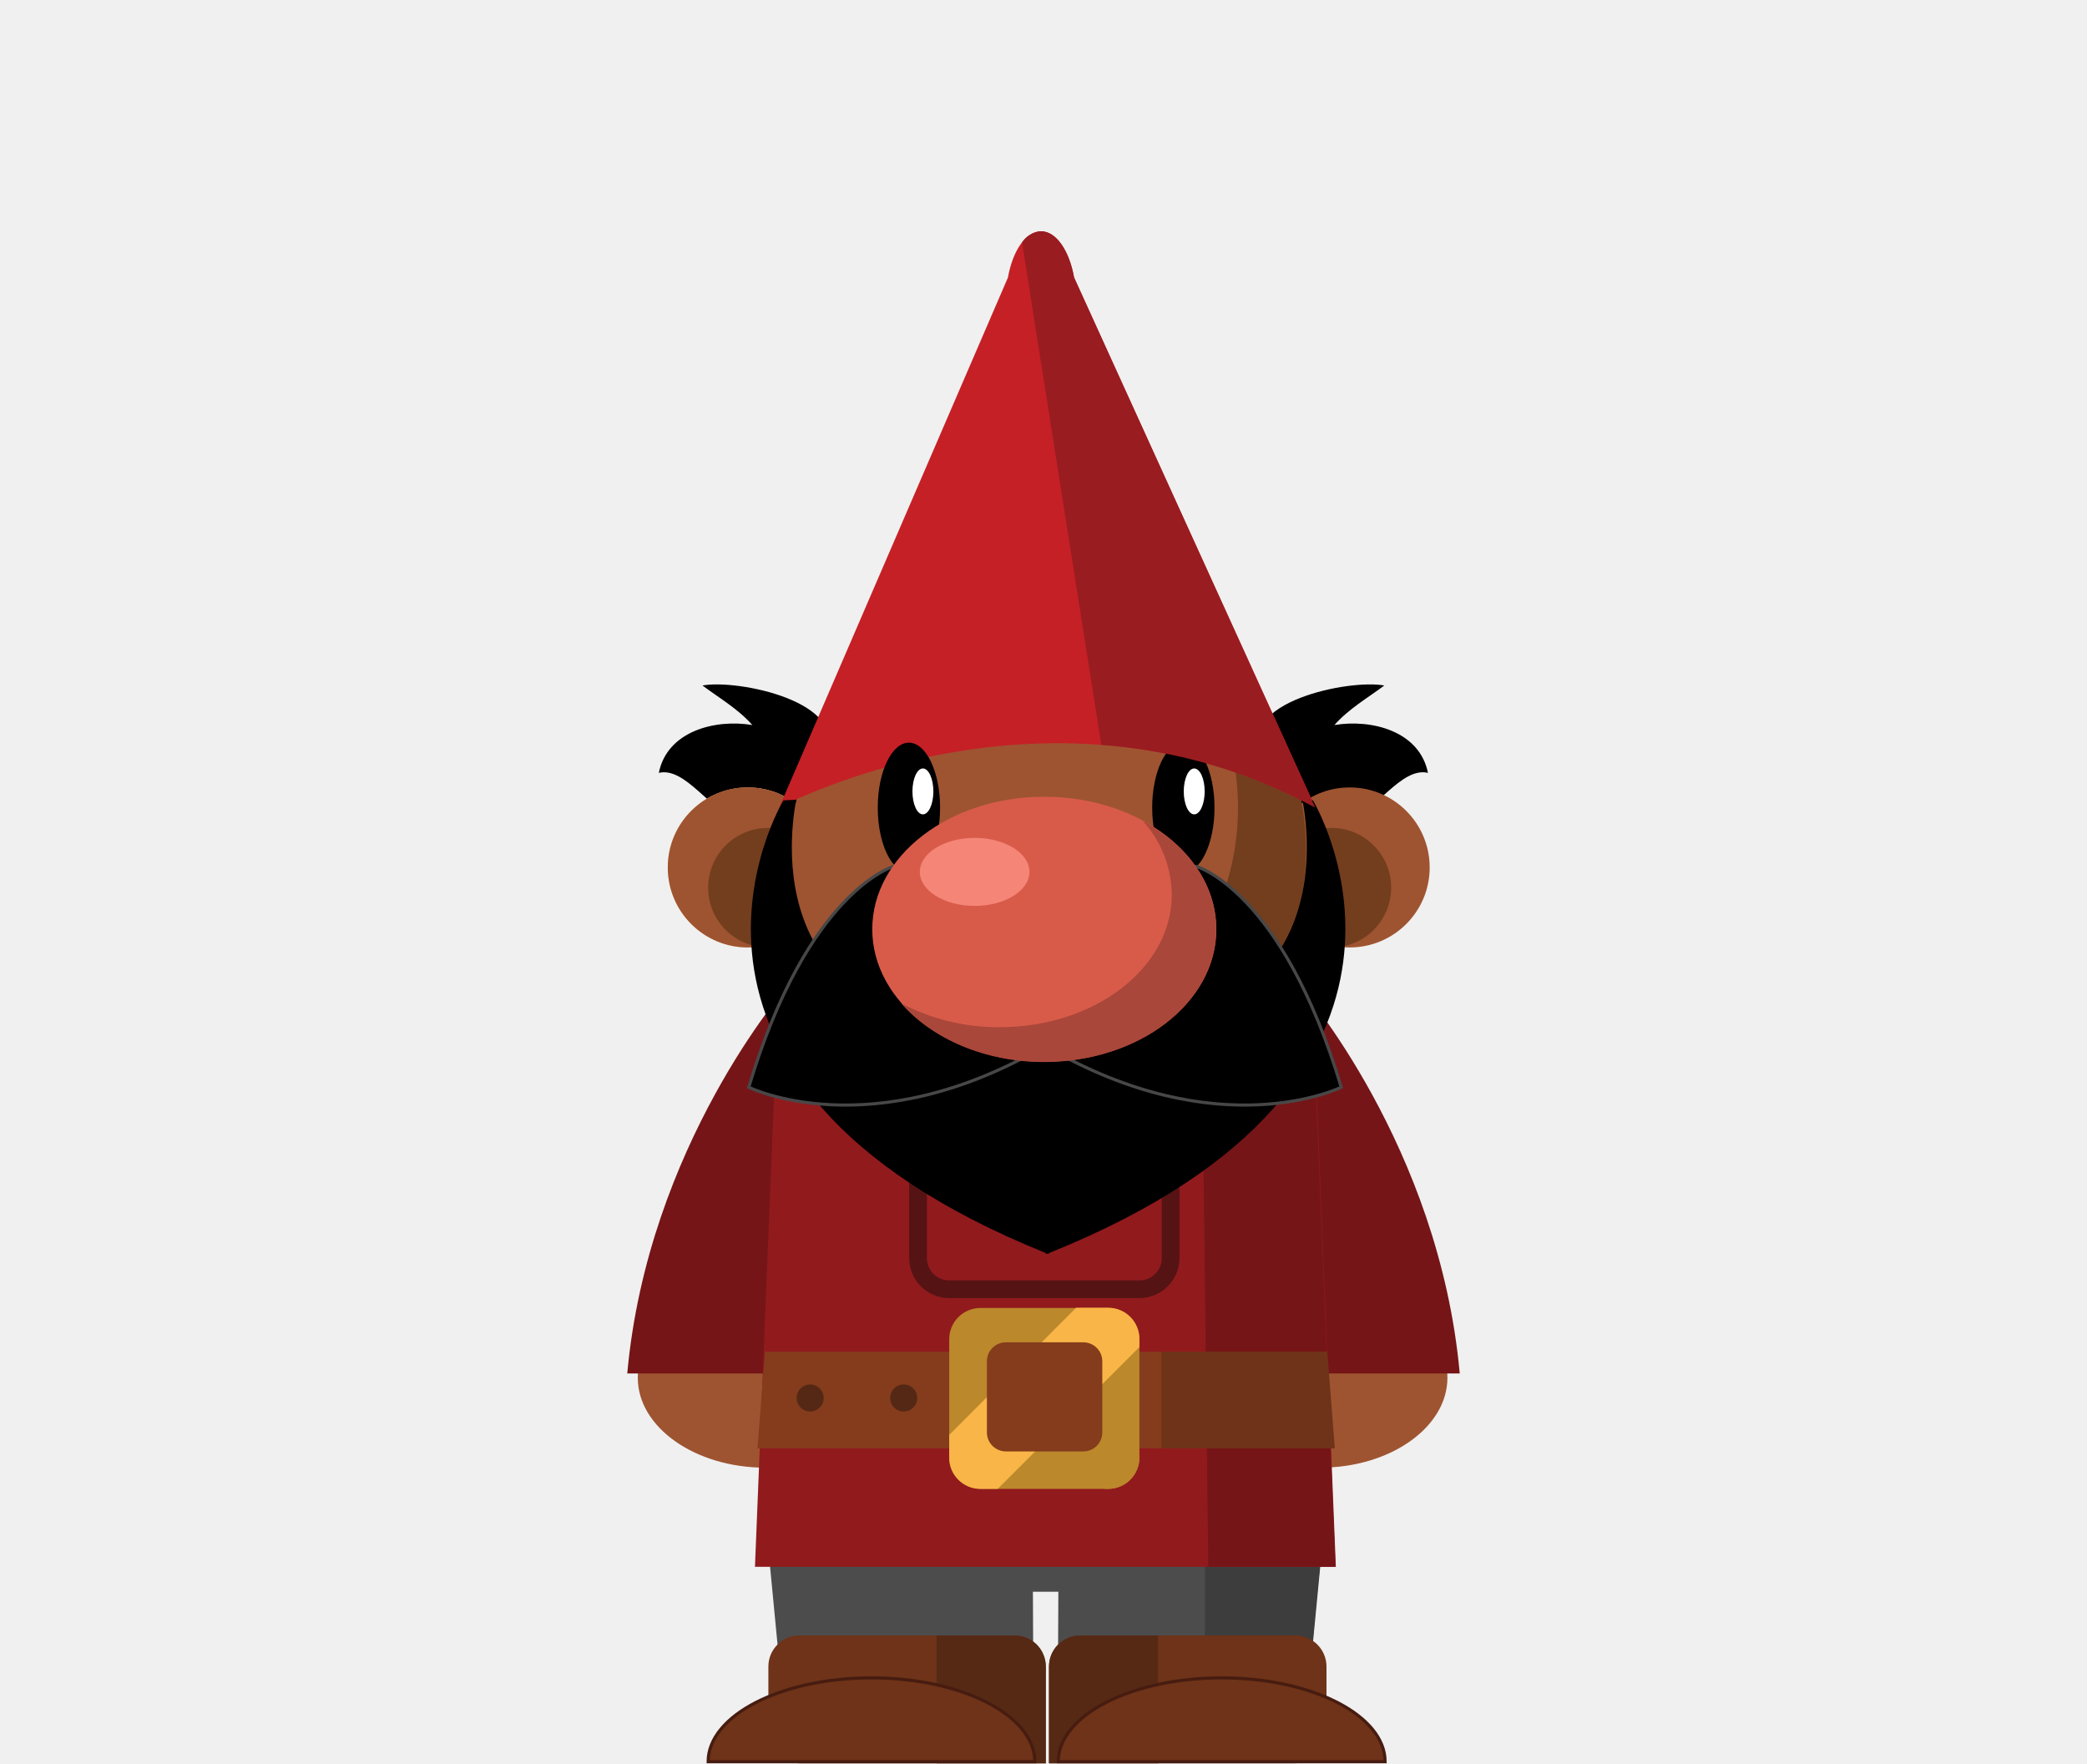
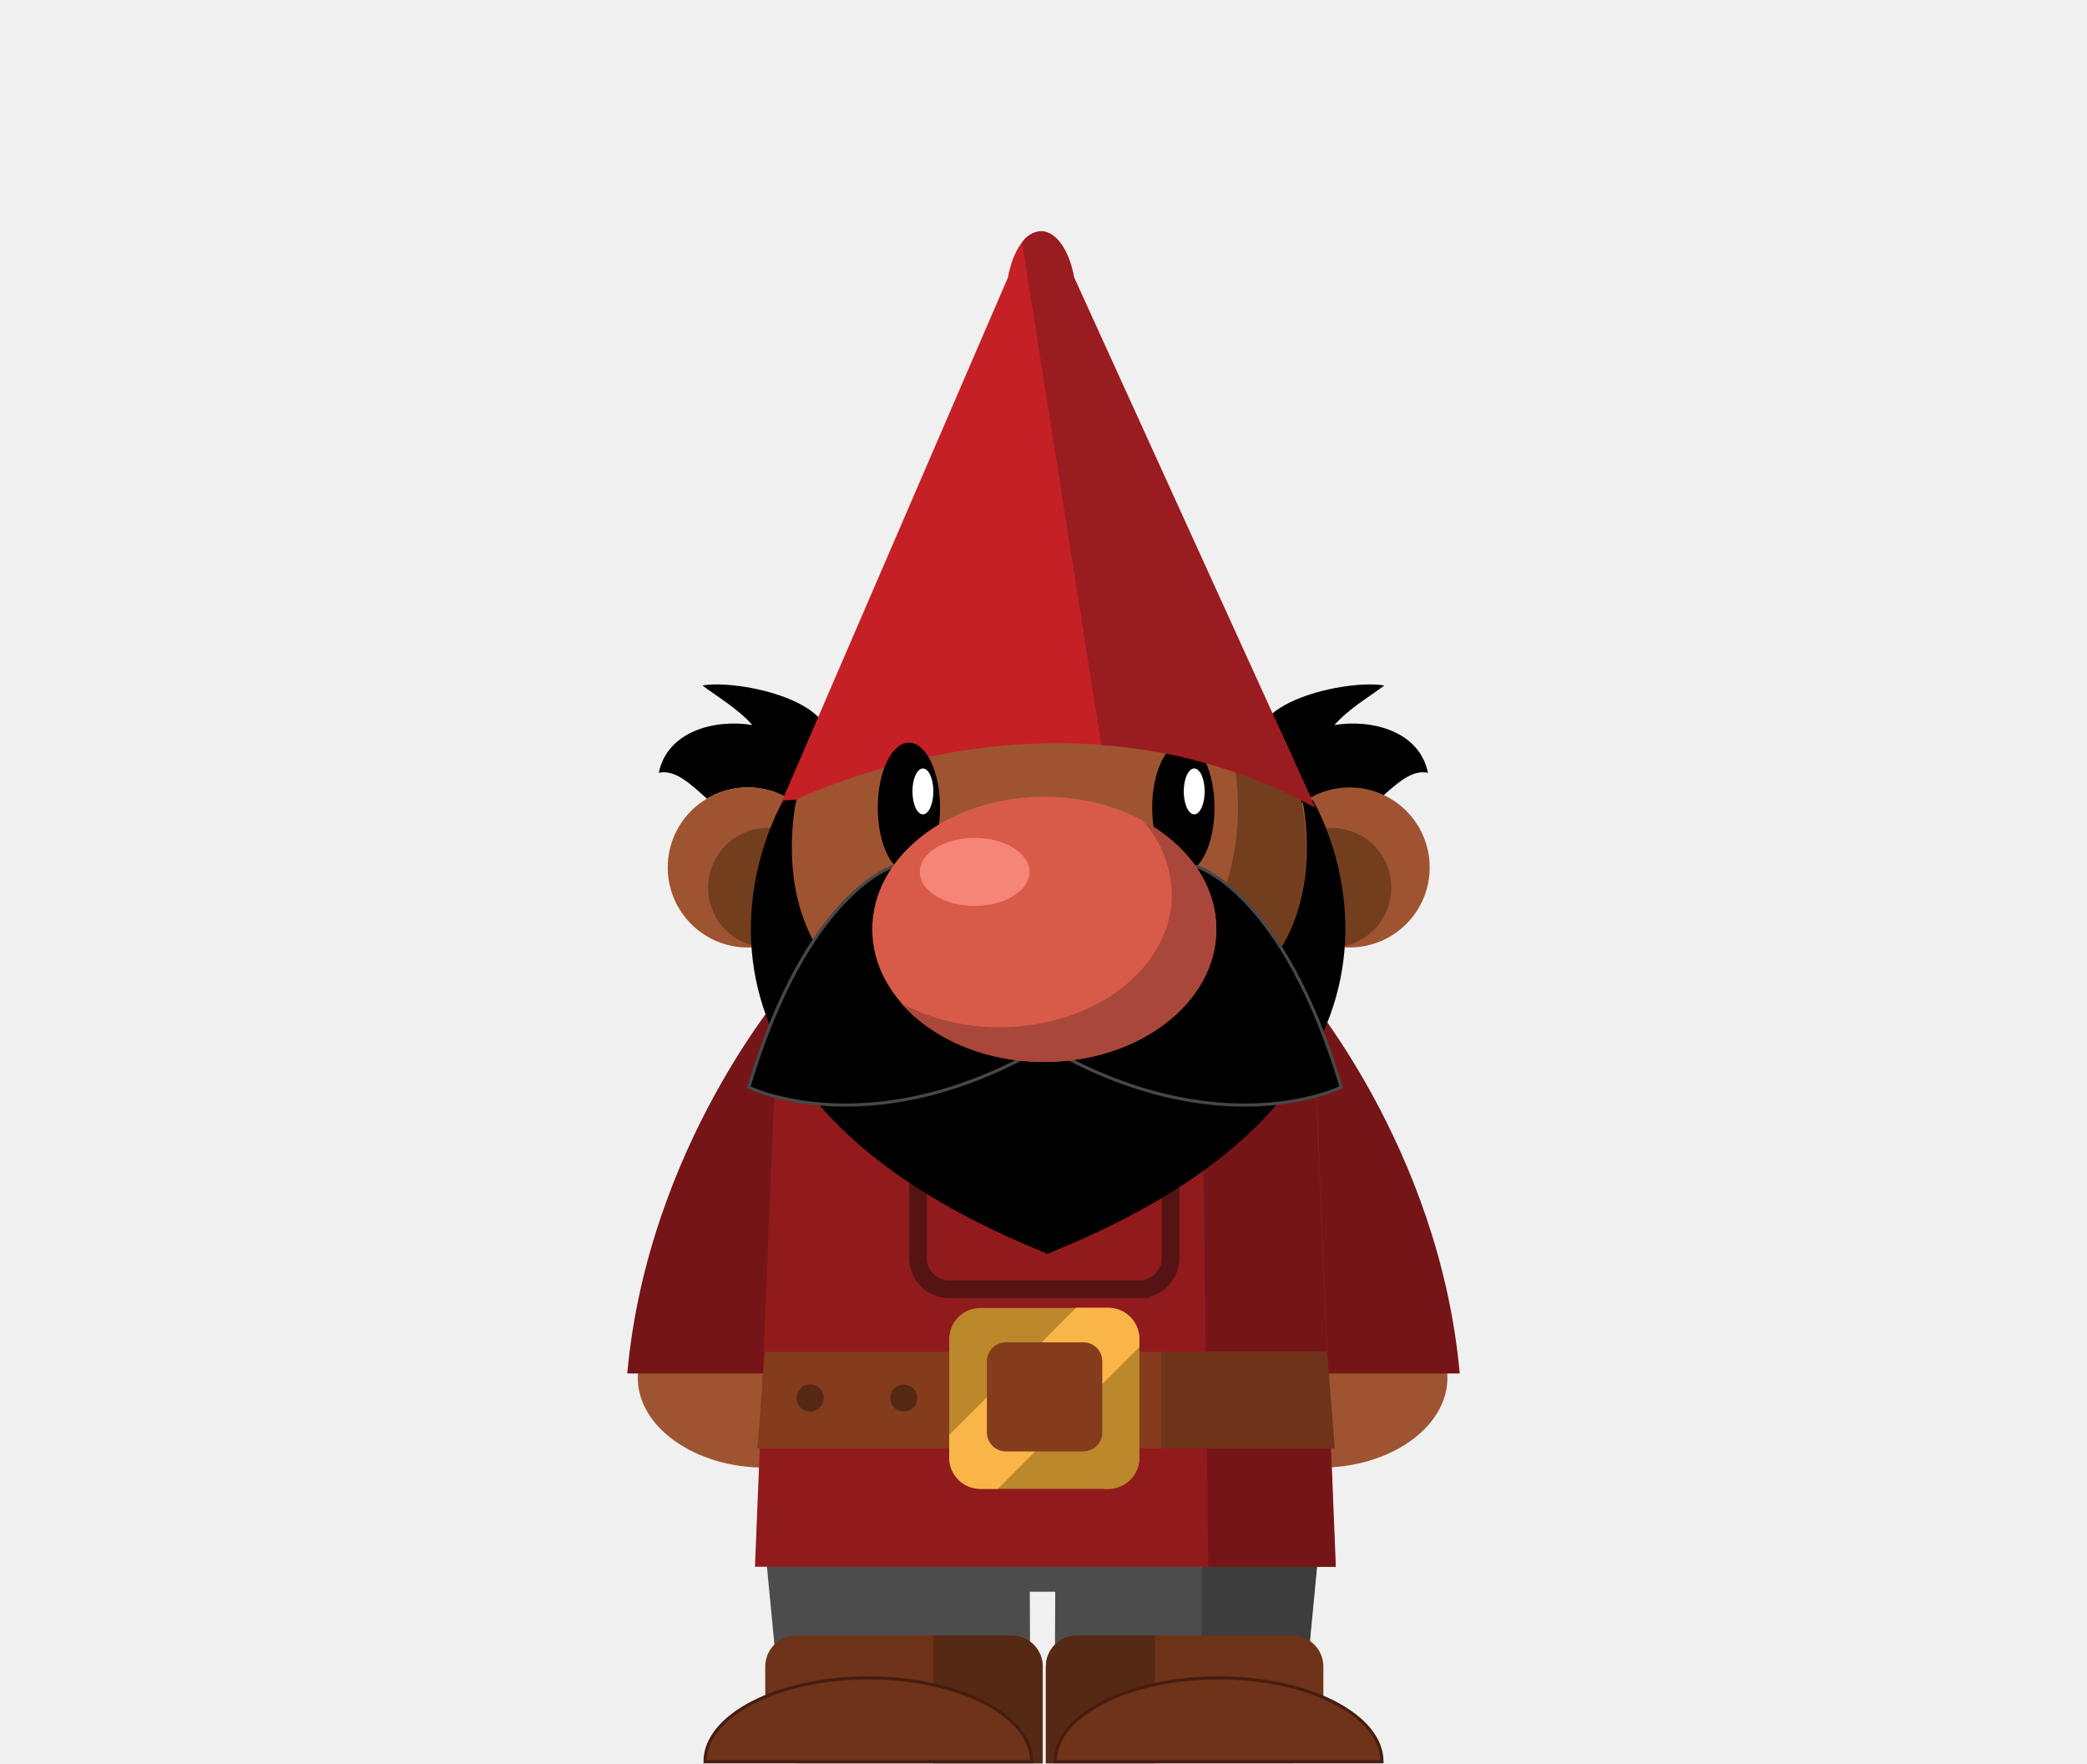
- <svg xmlns="http://www.w3.org/2000/svg" data-name="Capa 1" viewBox="0 0 361 305">
-   <path d="M218.23 130.44c-4.31-9 15.1-13 21.22-11.87-2.88 2.16-6.12 4-8.63 6.84 6.47-1.08 14.74 1.07 16.18 8.27-4.68-1.08-9 6.83-13.67 7.91-6.11 1.43-14.38-3.24-15.46-9.35M142.72 130.44c4.32-9-15.1-13-21.21-11.87 2.88 2.16 6.11 4 8.63 6.84-6.47-1.08-14.74 1.07-16.18 8.27 4.67-1.08 9 6.83 13.66 7.91 6.11 1.43 14.38-3.24 15.46-9.35" />
-   <circle cx="129.35" cy="150.04" r="13.84" fill="#fcc184" />
-   <circle cx="129.35" cy="150.04" r="13.84" fill="#9e5431" />
-   <path d="M134.37 143.33a9.42 9.42 0 0 0-1.51-.13 10.34 10.34 0 1 0 3.41 20.09c-3.13-6.08-3.27-13.04-1.9-19.96z" fill="#733e1e" />
-   <path d="M228.37 222.76c12.18 0 22 7 22 15.55s-9.87 15.55-22 15.55z" fill="#9e5431" />
-   <path d="M224.94 170.75s24 27.45 27.56 66.82h-28.44" fill="#751517" />
-   <path d="M132.37 222.76c-12.17 0-22.05 7-22.05 15.55s9.88 15.55 22.05 15.55z" fill="#9e5431" />
-   <path d="M136.06 170.75s-24 27.45-27.56 66.82h28.19" fill="#751517" />
-   <path fill="#4c4c4d" d="M204 260.76h-71.78l3.21 33.44h43.32l-.08-18.88h4.4l-.09 18.88h43.08l3.22-33.44H204z" />
-   <path fill="#3d3d3d" d="M208.42 260.76v33.44h17.72l3.21-33.44h-20.93z" />
-   <path fill="#911a1d" d="M231.07 271.01H130.59l4.26-105.17h91.96l4.26 105.17z" />
-   <circle cx="181.4" cy="147.04" r="44.49" fill="#9e5431" />
-   <circle cx="233.46" cy="150.04" r="13.84" fill="#9e5431" />
-   <path d="M198.79 106.07a44.5 44.5 0 0 1-46.51 74.6 44.5 44.5 0 1 0 46.51-74.6zM228.78 143.33a9.54 9.54 0 0 1 1.52-.13 10.34 10.34 0 0 1 0 20.68 10.45 10.45 0 0 1-3.42-.59c3.12-6.08 3.26-13.04 1.9-19.96z" fill="#733e1e" />
-   <path d="M185.79 48c-.84-4.66-3.09-8-5.72-8s-4.89 3.35-5.72 8l-39.58 91.7s46.57-25.08 92.77 0z" fill="#c52026" />
+ <svg xmlns="http://www.w3.org/2000/svg" id="Layer_1" data-name="Layer 1" viewBox="0 0 361 305">
+   <path d="M203.46,260.76H131.68l3.21,33.44h43.32l-.08-18.88h4.4l-.09,18.88h43.08l3.22-33.44Z" style="fill:#4c4c4d" />
+   <path d="M207.88,260.76V294.2H225.6l3.21-33.44Z" style="fill:#3d3d3d" />
+   <path d="M186.3,282.88h37.22a5.39,5.39,0,0,1,5.39,5.39h0V299.6a5.39,5.39,0,0,1-5.39,5.39H180.91V288.27a5.39,5.39,0,0,1,5.39-5.39Z" style="fill:#6e3318" />
+   <path d="M186.3,282.88h13.49V305H180.91V288.27a5.39,5.39,0,0,1,5.39-5.39Z" style="fill:#562915" />
+   <path d="M210.78,290.22c15.62,0,28.27,6.49,28.27,14.5H182.51c0-8,12.66-14.5,28.27-14.5Z" style="fill:#6e3318;stroke:#471c10;stroke-miterlimit:10;stroke-width:0.539px" />
+   <path d="M175,282.88H137.76a5.39,5.39,0,0,0-5.39,5.39h0V299.6a5.39,5.39,0,0,0,5.38,5.4h42.62V288.27a5.39,5.39,0,0,0-5.39-5.39Z" style="fill:#6e3318" />
+   <path d="M175,282.88H161.46V305h18.88V288.27a5.39,5.39,0,0,0-5.36-5.39Z" style="fill:#562915" />
+   <path d="M150.22,290.22c-15.62,0-28.27,6.49-28.27,14.5h56.51C178.46,296.71,165.83,290.22,150.22,290.22Z" style="fill:#6e3318;stroke:#471c10;stroke-miterlimit:10;stroke-width:0.539px" />
+   <path d="M218.23,130.44c-4.31-9,15.1-13,21.22-11.87-2.88,2.16-6.12,4-8.63,6.84,6.47-1.08,14.74,1.07,16.18,8.27-4.68-1.08-9,6.83-13.67,7.91-6.11,1.43-14.38-3.24-15.46-9.35m-75.15-1.8c4.32-9-15.1-13-21.21-11.87,2.88,2.16,6.11,4,8.63,6.84-6.47-1.08-14.74,1.07-16.18,8.27,4.67-1.08,9,6.83,13.66,7.91,6.11,1.43,14.38-3.24,15.46-9.35" />
+   <circle cx="129.35" cy="150.04" r="13.84" style="fill:#fcc184" />
+   <circle cx="129.35" cy="150.04" r="13.84" style="fill:#9e5431" />
+   <path d="M134.37,143.33a9.52,9.52,0,0,0-1.51-.13,10.34,10.34,0,0,0-.07,20.68,10.56,10.56,0,0,0,3.48-.59c-3.13-6.08-3.27-13-1.9-20Z" style="fill:#733e1e" />
+   <path d="M228.37,222.76c12.18,0,22,7,22,15.55s-9.87,15.55-22,15.55Z" style="fill:#9e5431" />
+   <path d="M224.94,170.75s24,27.45,27.56,66.82H224.06" style="fill:#751517" />
+   <path d="M132.37,222.76c-12.17,0-22.05,7-22.05,15.55s9.88,15.55,22.05,15.55Z" style="fill:#9e5431" />
+   <path d="M136.06,170.75s-24,27.45-27.56,66.82h28.19" style="fill:#751517" />
+   <path d="M231.07,271H130.59l4.26-105.17h92L231.07,271Z" style="fill:#911a1d" />
+   <circle cx="181.4" cy="147.04" r="44.49" style="fill:#9e5431" />
+   <circle cx="233.46" cy="150.04" r="13.84" style="fill:#9e5431" />
+   <path d="M198.79,106.07a44.5,44.5,0,0,1-46.51,74.6,44.5,44.5,0,1,0,46.51-74.6Zm30,37.26a9.64,9.64,0,0,1,1.52-.13,10.34,10.34,0,1,1-3.42,20.09c3.12-6.08,3.26-13,1.9-20Z" style="fill:#733e1e" />
+   <path d="M185.79,48c-.84-4.66-3.09-8-5.72-8s-4.89,3.35-5.72,8l-39.58,91.7s46.57-25.08,92.77,0Z" style="fill:#c52026" />
  <ellipse cx="204.69" cy="139.7" rx="5.39" ry="11.24" />
  <ellipse cx="157.22" cy="139.7" rx="5.39" ry="11.24" />
-   <ellipse cx="206.57" cy="136.89" rx="1.81" ry="3.97" fill="#fff" />
-   <ellipse cx="159.64" cy="136.89" rx="1.81" ry="3.97" fill="#fff" />
-   <path d="M207.76 165.84h18.93L231 271h-22z" fill="#751517" />
-   <path d="M197.09 223h-32.9a5.39 5.39 0 0 1-5.39-5.39v-29.12a5.39 5.39 0 0 1 5.39-5.39h32.9a5.39 5.39 0 0 1 5.4 5.39v29.13a5.4 5.4 0 0 1-5.4 5.38z" fill="none" stroke="#551314" stroke-miterlimit="10" stroke-width="3.058" />
-   <path d="M227.11 138.44l-1.82-.09c1.47 7.72 5.6 43.29-43.78 39.75-49.43 3.54-45.25-32.09-43.78-39.77l-2.22.11s-29.19 48.26 45.4 78.3v.17a1.32 1.32 0 0 0 .4-.08c.07 0 .14 0 .14.08v-.17c74.85-30.04 45.66-78.3 45.66-78.3z" />
-   <path d="M232 188.06c-10.22-34.12-25.08-38.2-25.08-38.2l-26.16 28.19-26.16-28.19s-14.86 4.08-25.08 38.2c0 0 21.1 10.46 51.24-7.15 30.14 17.61 51.24 7.15 51.24 7.15z" stroke="#484748" stroke-miterlimit="10" stroke-width=".539" />
-   <ellipse cx="180.64" cy="160.73" rx="29.76" ry="22.92" fill="#d85b4a" />
-   <path d="M190.5 128.84a91.55 91.55 0 0 1 37 10.86L185.79 48c-.84-4.66-3.09-8-5.72-8a4.28 4.28 0 0 0-3.28 1.92z" fill="#991c20" />
-   <path d="M197.69 142a19.35 19.35 0 0 1 5 12.75c0 12.66-13.33 22.92-29.76 22.92a36.06 36.06 0 0 1-17.05-4.13c5.34 6.13 14.43 10.16 24.73 10.16 16.44 0 29.76-10.26 29.76-22.92.03-7.78-5-14.69-12.68-18.78z" fill="#a9473a" />
-   <ellipse cx="168.59" cy="150.81" rx="9.48" ry="5.88" fill="#f58677" />
-   <path fill="#843c1c" d="M229.33 233.8h-97.01l-1.29 16.72h99.59l-1.29-16.72z" />
-   <path fill="#6e3318" d="M200.87 250.52h30.02l-1.3-16.72h-28.72v16.72z" />
-   <path d="M197.09 252.1a5.43 5.43 0 0 1-5.42 5.43h-22.08a5.4 5.4 0 0 1-5.4-5.4v-20.49a5.4 5.4 0 0 1 5.4-5.4h22.11a5.39 5.39 0 0 1 5.39 5.4v20.46z" fill="#bb882c" />
-   <path d="M169.59 257.53h3l24.5-24.53v-1.4a5.39 5.39 0 0 0-5.39-5.4h-5.56l-21.95 22v3.93a5.4 5.4 0 0 0 5.4 5.4z" fill="#f9b547" />
-   <path d="M191.06 257.53h.64a5.39 5.39 0 0 0 5.39-5.4v-.64zM167.39 226.87a5.39 5.39 0 0 0-2.32 2.31z" fill="#bb882c" />
-   <path d="M187.33 251.05H174a3.29 3.29 0 0 1-3.29-3.28v-12.31a3.28 3.28 0 0 1 3.29-3.28h13.38a3.28 3.28 0 0 1 3.29 3.28v12.31a3.28 3.28 0 0 1-3.34 3.28z" fill="#843c1c" />
-   <circle cx="140.14" cy="241.81" r="2.34" fill="#542815" />
-   <circle cx="156.32" cy="241.81" r="2.34" fill="#542815" />
-   <path d="M186.84 282.88h37.22a5.39 5.39 0 0 1 5.39 5.39v11.33a5.39 5.39 0 0 1-5.39 5.39h-42.61v-16.72a5.39 5.39 0 0 1 5.39-5.39z" fill="#6e3318" />
-   <path d="M186.84 282.88h13.49V305h-18.88v-16.73a5.39 5.39 0 0 1 5.39-5.39z" fill="#562915" />
-   <path d="M211.32 290.22c15.62 0 28.27 6.49 28.27 14.5h-56.54c0-8.01 12.66-14.5 28.27-14.5z" fill="#6e3318" stroke="#471c10" stroke-miterlimit="10" stroke-width=".539" />
-   <path d="M175.52 282.88H138.3a5.39 5.39 0 0 0-5.39 5.39v11.33a5.39 5.39 0 0 0 5.39 5.4h42.61v-16.73a5.39 5.39 0 0 0-5.39-5.39z" fill="#6e3318" />
-   <path d="M175.52 282.88H162V305h18.88v-16.73a5.39 5.39 0 0 0-5.36-5.39z" fill="#562915" />
-   <path d="M150.76 290.22c-15.62 0-28.27 6.49-28.27 14.5H179c0-8.01-12.63-14.5-28.24-14.5z" fill="#6e3318" stroke="#471c10" stroke-miterlimit="10" stroke-width=".539" />
+   <ellipse cx="206.57" cy="136.89" rx="1.81" ry="3.97" style="fill:#fff" />
+   <ellipse cx="159.64" cy="136.89" rx="1.81" ry="3.97" style="fill:#fff" />
+   <path d="M207.76,165.84h18.93L231,271H209Z" style="fill:#751517" />
+   <path d="M197.09,223h-32.9a5.39,5.39,0,0,1-5.39-5.39V188.49a5.39,5.39,0,0,1,5.39-5.39h32.9a5.39,5.39,0,0,1,5.4,5.38h0v29.13a5.41,5.41,0,0,1-5.4,5.38Z" style="fill:none;stroke:#551314;stroke-miterlimit:10;stroke-width:3.058px" />
+   <path d="M227.11,138.44l-1.82-.09c1.47,7.72,5.6,43.29-43.78,39.75-49.43,3.54-45.25-32.09-43.78-39.77l-2.22.11s-29.19,48.26,45.4,78.3v.17a1.35,1.35,0,0,0,.4-.08c.07,0,.14,0,.14.08v-.17C256.3,186.7,227.11,138.44,227.11,138.44Z" />
+   <path d="M232,188.06c-10.22-34.12-25.08-38.2-25.08-38.2l-26.16,28.19L154.6,149.86s-14.86,4.08-25.08,38.2c0,0,21.1,10.46,51.24-7.15C210.9,198.52,232,188.06,232,188.06Z" style="stroke:#484748;stroke-miterlimit:10;stroke-width:0.539px" />
+   <ellipse cx="180.64" cy="160.73" rx="29.76" ry="22.92" style="fill:#d85b4a" />
+   <path d="M190.5,128.84a91.46,91.46,0,0,1,37,10.86L185.79,48c-.84-4.66-3.09-8-5.72-8a4.26,4.26,0,0,0-3.28,1.92Z" style="fill:#991c20" />
+   <path d="M197.69,142a19.34,19.34,0,0,1,5,12.75c0,12.66-13.33,22.92-29.76,22.92a36,36,0,0,1-17.05-4.13c5.34,6.13,14.43,10.16,24.73,10.16,16.44,0,29.76-10.26,29.76-22.92C210.4,153,205.37,146.09,197.69,142Z" style="fill:#a9473a" />
+   <ellipse cx="168.59" cy="150.81" rx="9.48" ry="5.88" style="fill:#f58677" />
+   <path d="M229.33,233.8h-97L131,250.52h99.59l-1.29-16.72Z" style="fill:#843c1c" />
+   <path d="M200.87,250.52h30l-1.3-16.72H200.87Z" style="fill:#6e3318" />
+   <path d="M197.09,252.1a5.43,5.43,0,0,1-5.42,5.43H169.59a5.4,5.4,0,0,1-5.4-5.4V231.64a5.4,5.4,0,0,1,5.4-5.4H191.7a5.39,5.39,0,0,1,5.39,5.39h0Z" style="fill:#bb882c" />
+   <path d="M169.59,257.53h3L197.09,233v-1.4a5.39,5.39,0,0,0-5.38-5.4h-5.57l-21.95,22v3.93A5.4,5.4,0,0,0,169.59,257.53Z" style="fill:#f9b547" />
+   <path d="M191.06,257.53h.64a5.39,5.39,0,0,0,5.39-5.39h0v-.64Zm-23.67-30.66a5.44,5.44,0,0,0-2.32,2.31Z" style="fill:#bb882c" />
+   <path d="M187.33,251.05H174a3.3,3.3,0,0,1-3.29-3.28V235.46a3.28,3.28,0,0,1,3.28-3.28h13.39a3.28,3.28,0,0,1,3.29,3.27h0v12.31a3.28,3.28,0,0,1-3.28,3.28Z" style="fill:#843c1c" />
+   <circle cx="140.14" cy="241.81" r="2.34" style="fill:#542815" />
+   <circle cx="156.32" cy="241.81" r="2.34" style="fill:#542815" />
</svg>
